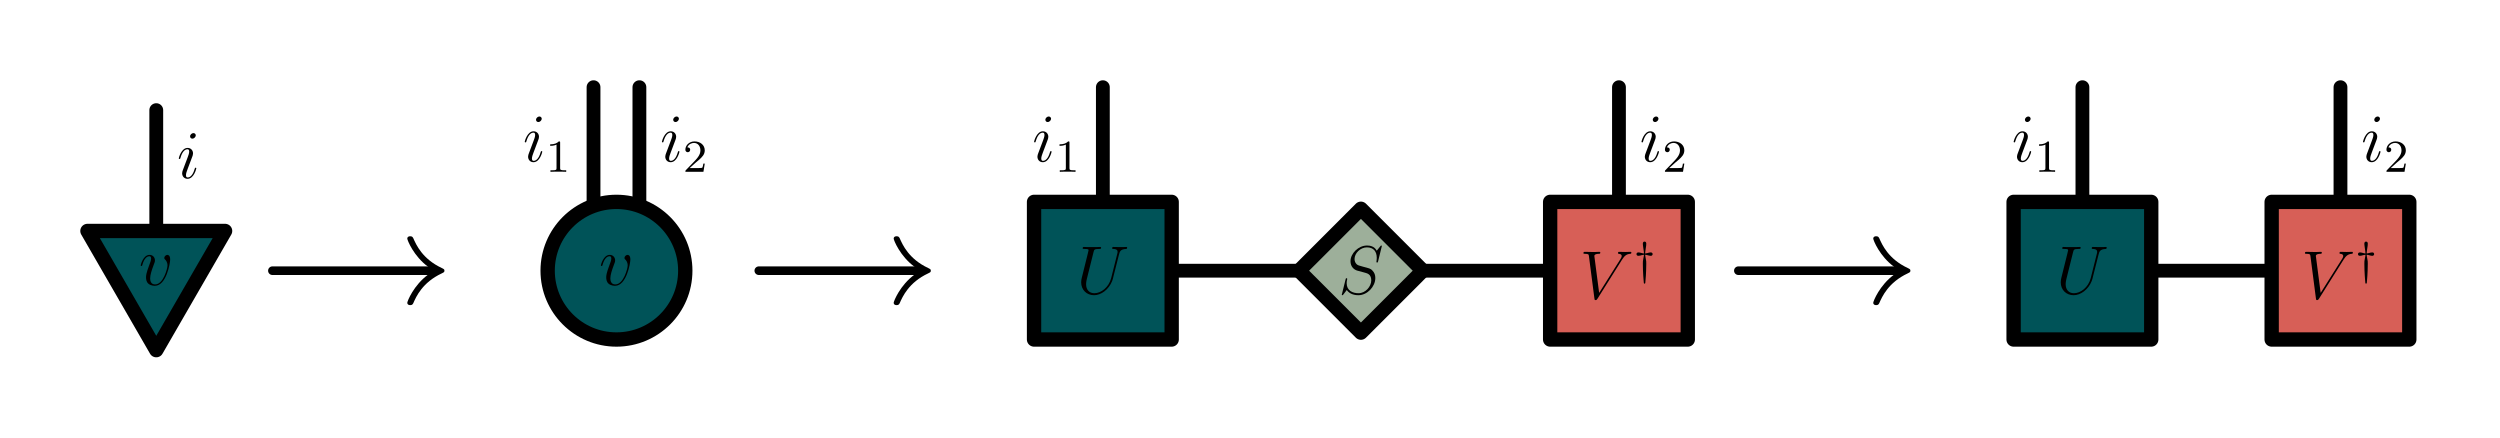
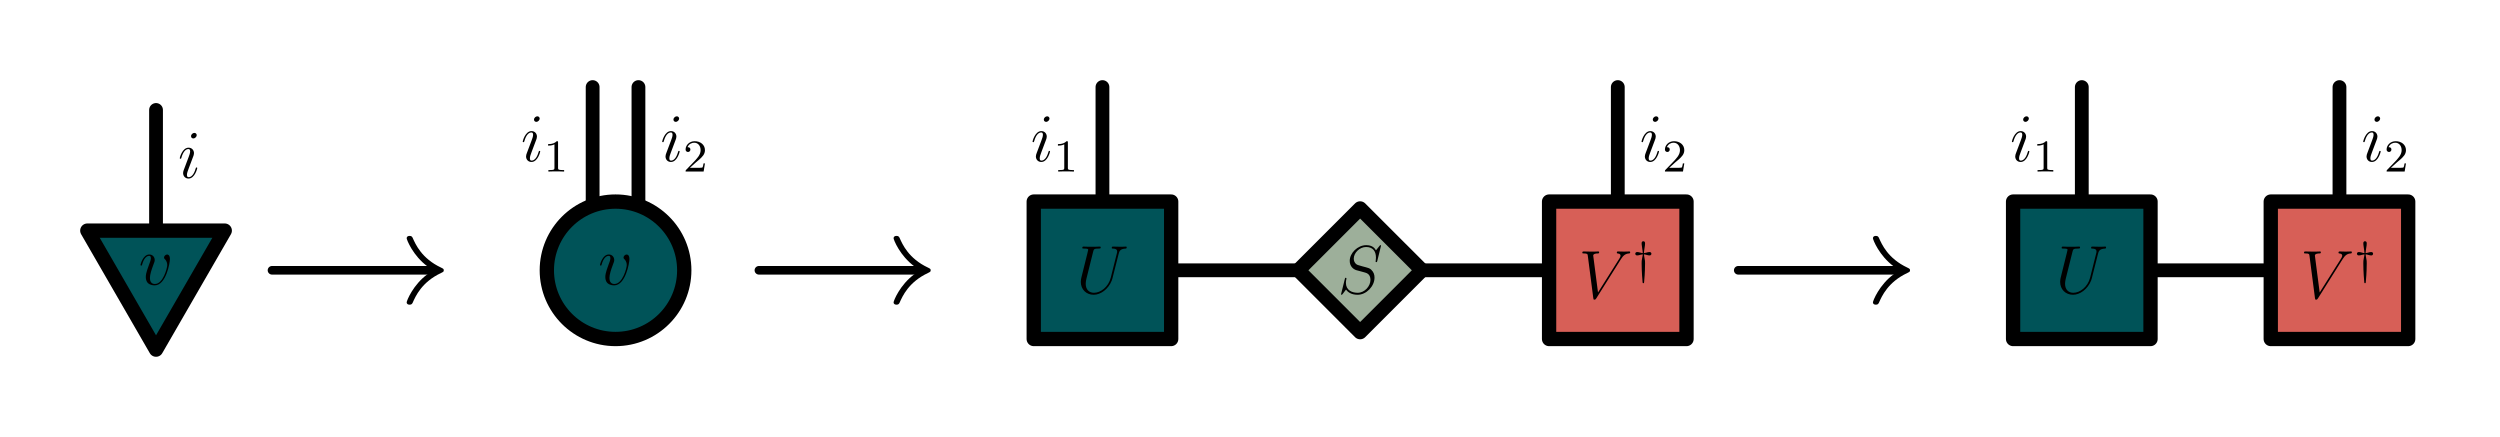
- <svg xmlns="http://www.w3.org/2000/svg" xmlns:xlink="http://www.w3.org/1999/xlink" version="1.1" width="435.956pt" height="76.311pt" viewBox="-16.341 101.062 435.956 76.311">
+ <svg xmlns="http://www.w3.org/2000/svg" xmlns:xlink="http://www.w3.org/1999/xlink" version="1.1" width="436.606pt" height="76.311pt" viewBox="-16.341 101.062 436.606 76.311">
  <defs>
    <path id="g0-121" d="M1.977-3.324C2.168-3.3 2.184-3.3 2.534-3.204C2.654-3.172 2.829-3.132 2.957-3.132C3.268-3.132 3.284-3.395 3.284-3.427C3.284-3.515 3.244-3.73 2.957-3.73C2.774-3.73 2.534-3.666 2.391-3.618C2.184-3.563 2.136-3.555 1.977-3.539C1.993-3.77 2.016-4.009 2.096-4.511C2.144-4.758 2.176-5.005 2.176-5.252C2.176-5.372 2.144-5.611 1.881-5.611C1.578-5.611 1.578-5.324 1.578-5.252C1.578-5.228 1.578-4.949 1.658-4.511C1.722-4.097 1.761-3.826 1.777-3.539C1.586-3.563 1.57-3.563 1.219-3.658C1.1-3.69 .925-3.73 .797-3.73C.486-3.73 .47-3.467 .47-3.435C.47-3.347 .51-3.132 .797-3.132C.98-3.132 1.219-3.196 1.363-3.244C1.57-3.3 1.618-3.308 1.777-3.324C1.761-3.108 1.73-2.949 1.682-2.742C1.578-2.232 1.578-2.152 1.578-1.745C1.578-.255 1.722 1.323 1.745 1.546C1.761 1.658 1.761 1.714 1.873 1.714S1.993 1.658 2.008 1.562C2.048 1.227 2.08 .717 2.104 .367C2.128 .032 2.176-.972 2.176-1.745C2.176-2.104 2.176-2.24 2.08-2.67C2.08-2.694 1.993-3.092 1.977-3.324Z" />
    <path id="g1-83" d="M7.592-8.309C7.592-8.416 7.508-8.416 7.484-8.416C7.436-8.416 7.424-8.404 7.281-8.225C7.209-8.141 6.719-7.52 6.707-7.508C6.312-8.285 5.523-8.416 5.021-8.416C3.503-8.416 2.128-7.03 2.128-5.679C2.128-4.782 2.666-4.256 3.252-4.053C3.383-4.005 4.089-3.814 4.447-3.73C5.057-3.563 5.212-3.515 5.464-3.252C5.511-3.192 5.75-2.917 5.75-2.355C5.75-1.243 4.722-.096 3.527-.096C2.546-.096 1.459-.514 1.459-1.853C1.459-2.08 1.506-2.367 1.542-2.487C1.542-2.523 1.554-2.582 1.554-2.606C1.554-2.654 1.53-2.714 1.435-2.714C1.327-2.714 1.315-2.69 1.267-2.487L.658-.036C.658-.024 .61 .132 .61 .143C.61 .251 .705 .251 .729 .251C.777 .251 .789 .239 .933 .06L1.482-.658C1.769-.227 2.391 .251 3.503 .251C5.045 .251 6.456-1.243 6.456-2.738C6.456-3.24 6.336-3.682 5.882-4.125C5.631-4.376 5.416-4.435 4.316-4.722C3.515-4.937 3.407-4.973 3.192-5.165C2.989-5.368 2.833-5.655 2.833-6.061C2.833-7.066 3.85-8.094 4.985-8.094C6.157-8.094 6.707-7.376 6.707-6.241C6.707-5.93 6.647-5.607 6.647-5.559C6.647-5.452 6.743-5.452 6.779-5.452C6.886-5.452 6.898-5.487 6.946-5.679L7.592-8.309Z" />
    <path id="g1-85" d="M6.049-2.75C5.631-1.076 4.244-.096 3.12-.096C2.26-.096 1.674-.669 1.674-1.662C1.674-1.71 1.674-2.068 1.805-2.594L2.977-7.293C3.084-7.699 3.108-7.819 3.957-7.819C4.172-7.819 4.292-7.819 4.292-8.034C4.292-8.165 4.184-8.165 4.113-8.165C3.897-8.165 3.646-8.141 3.419-8.141H2.008C1.781-8.141 1.53-8.165 1.303-8.165C1.219-8.165 1.076-8.165 1.076-7.938C1.076-7.819 1.16-7.819 1.387-7.819C2.104-7.819 2.104-7.723 2.104-7.592C2.104-7.52 2.02-7.173 1.961-6.97L.921-2.786C.885-2.654 .813-2.331 .813-2.008C.813-.693 1.757 .251 3.061 .251C4.268 .251 5.607-.705 6.217-2.224C6.3-2.427 6.408-2.845 6.48-3.168C6.599-3.599 6.85-4.651 6.934-4.961L7.388-6.755C7.544-7.376 7.639-7.771 8.691-7.819C8.787-7.831 8.835-7.926 8.835-8.034C8.835-8.165 8.727-8.165 8.679-8.165C8.512-8.165 8.297-8.141 8.13-8.141H7.568C6.826-8.141 6.444-8.165 6.432-8.165C6.36-8.165 6.217-8.165 6.217-7.938C6.217-7.819 6.312-7.819 6.396-7.819C7.113-7.795 7.161-7.52 7.161-7.305C7.161-7.197 7.161-7.161 7.113-6.994L6.049-2.75Z" />
    <path id="g1-86" d="M7.4-6.838C7.807-7.484 8.177-7.771 8.787-7.819C8.907-7.831 9.002-7.831 9.002-8.046C9.002-8.094 8.978-8.165 8.871-8.165C8.656-8.165 8.141-8.141 7.926-8.141C7.58-8.141 7.221-8.165 6.886-8.165C6.791-8.165 6.671-8.165 6.671-7.938C6.671-7.831 6.779-7.819 6.826-7.819C7.269-7.783 7.317-7.568 7.317-7.424C7.317-7.245 7.149-6.97 7.137-6.958L3.383-1.004L2.546-7.448C2.546-7.795 3.168-7.819 3.3-7.819C3.479-7.819 3.587-7.819 3.587-8.046C3.587-8.165 3.455-8.165 3.419-8.165C3.216-8.165 2.977-8.141 2.774-8.141H2.104C1.231-8.141 .873-8.165 .861-8.165C.789-8.165 .646-8.165 .646-7.95C.646-7.819 .729-7.819 .921-7.819C1.53-7.819 1.566-7.711 1.602-7.412L2.558-.036C2.594 .215 2.594 .251 2.762 .251C2.905 .251 2.965 .215 3.084 .024L7.4-6.838Z" />
    <path id="g1-105" d="M3.383-1.71C3.383-1.769 3.335-1.817 3.264-1.817C3.156-1.817 3.144-1.781 3.084-1.578C2.774-.49 2.283-.12 1.889-.12C1.745-.12 1.578-.155 1.578-.514C1.578-.837 1.722-1.196 1.853-1.554L2.69-3.778C2.726-3.873 2.809-4.089 2.809-4.316C2.809-4.818 2.451-5.272 1.865-5.272C.765-5.272 .323-3.539 .323-3.443C.323-3.395 .371-3.335 .454-3.335C.562-3.335 .574-3.383 .622-3.551C.909-4.555 1.363-5.033 1.829-5.033C1.937-5.033 2.14-5.021 2.14-4.639C2.14-4.328 1.985-3.933 1.889-3.67L1.052-1.447C.98-1.255 .909-1.064 .909-.849C.909-.311 1.279 .12 1.853 .12C2.953 .12 3.383-1.626 3.383-1.71ZM3.288-7.46C3.288-7.639 3.144-7.855 2.881-7.855C2.606-7.855 2.295-7.592 2.295-7.281C2.295-6.982 2.546-6.886 2.69-6.886C3.013-6.886 3.288-7.197 3.288-7.46Z" />
    <path id="g1-118" d="M5.464-4.471C5.464-5.224 5.081-5.272 4.985-5.272C4.698-5.272 4.435-4.985 4.435-4.746C4.435-4.603 4.519-4.519 4.567-4.471C4.686-4.364 4.997-4.041 4.997-3.419C4.997-2.917 4.28-.12 2.845-.12C2.116-.12 1.973-.729 1.973-1.172C1.973-1.769 2.248-2.606 2.57-3.467C2.762-3.957 2.809-4.077 2.809-4.316C2.809-4.818 2.451-5.272 1.865-5.272C.765-5.272 .323-3.539 .323-3.443C.323-3.395 .371-3.335 .454-3.335C.562-3.335 .574-3.383 .622-3.551C.909-4.579 1.375-5.033 1.829-5.033C1.937-5.033 2.14-5.033 2.14-4.639C2.14-4.328 2.008-3.981 1.829-3.527C1.255-1.997 1.255-1.626 1.255-1.339C1.255-1.076 1.291-.586 1.662-.251C2.092 .12 2.69 .12 2.798 .12C4.782 .12 5.464-3.79 5.464-4.471Z" />
    <path id="g2-49" d="M2.503-5.077C2.503-5.292 2.487-5.3 2.271-5.3C1.945-4.981 1.522-4.79 .765-4.79V-4.527C.98-4.527 1.411-4.527 1.873-4.742V-.654C1.873-.359 1.849-.263 1.092-.263H.813V0C1.14-.024 1.825-.024 2.184-.024S3.236-.024 3.563 0V-.263H3.284C2.527-.263 2.503-.359 2.503-.654V-5.077Z" />
    <path id="g2-50" d="M2.248-1.626C2.375-1.745 2.71-2.008 2.837-2.12C3.332-2.574 3.802-3.013 3.802-3.738C3.802-4.686 3.005-5.3 2.008-5.3C1.052-5.3 .422-4.575 .422-3.866C.422-3.475 .733-3.419 .845-3.419C1.012-3.419 1.259-3.539 1.259-3.842C1.259-4.256 .861-4.256 .765-4.256C.996-4.838 1.53-5.037 1.921-5.037C2.662-5.037 3.045-4.407 3.045-3.738C3.045-2.909 2.463-2.303 1.522-1.339L.518-.303C.422-.215 .422-.199 .422 0H3.571L3.802-1.427H3.555C3.531-1.267 3.467-.869 3.371-.717C3.324-.654 2.718-.654 2.59-.654H1.172L2.248-1.626Z" />
  </defs>
  <g id="page1">
    <g transform="translate(-16.3406 101.062)scale(.996264)">
      <path d="M27.352 47.381V19.276" fill="none" stroke="#000000" stroke-linecap="round" stroke-linejoin="round" stroke-miterlimit="10.037" stroke-width="2.417" />
    </g>
-     <use x="14.511" y="132.125" xlink:href="#g1-105" />
+     <use x="14.727" y="132.125" xlink:href="#g1-105" />
    <g transform="translate(-16.3406 101.062)scale(.996264)">
      <path d="M27.352 61.289L39.397 40.427H15.307L27.352 61.289Z" fill="#005358" />
    </g>
    <g transform="translate(-16.3406 101.062)scale(.996264)">
      <path d="M27.352 61.289L39.397 40.427H15.307L27.352 61.289Z" fill="none" stroke="#000000" stroke-linecap="round" stroke-linejoin="round" stroke-miterlimit="10.037" stroke-width="2.509" />
    </g>
    <use x="7.869" y="150.78" xlink:href="#g1-118" />
    <g transform="translate(-16.3406 101.062)scale(.996264)">
      <path d="M74.945 47.381H47.678" fill="none" stroke="#000000" stroke-linecap="round" stroke-linejoin="round" stroke-miterlimit="10.037" stroke-width="1.506" />
    </g>
    <g transform="translate(-16.3406 101.062)scale(.996264)">
      <path d="M74.945 46.704C72.405 44.841 71.287 42.029 71.287 41.758C71.287 41.453 71.558 41.352 71.795 41.352C72.168 41.352 72.236 41.521 72.337 41.691C72.845 42.842 73.929 45.315 77.316 46.907C77.723 47.11 77.791 47.144 77.791 47.381S77.723 47.652 77.316 47.855C73.929 49.447 72.845 51.92 72.337 53.072C72.236 53.241 72.168 53.41 71.795 53.41C71.558 53.41 71.287 53.309 71.287 53.004C71.287 52.733 72.405 49.922 74.945 48.059V46.704Z" fill="#000000" />
    </g>
    <g transform="translate(-16.3406 101.062)scale(.996264)">
      <path d="M103.888 47.381V15.261" fill="none" stroke="#000000" stroke-linecap="round" stroke-linejoin="round" stroke-miterlimit="10.037" stroke-width="2.417" />
    </g>
-     <use x="74.84" y="129.229" xlink:href="#g1-105" />
-     <use x="78.834" y="131.022" xlink:href="#g2-49" />
+     <use x="74.623" y="129.229" xlink:href="#g1-105" />
+     <use x="78.617" y="131.022" xlink:href="#g2-49" />
    <g transform="translate(-16.3406 101.062)scale(.996264)">
      <path d="M111.918 47.381V15.261" fill="none" stroke="#000000" stroke-linecap="round" stroke-linejoin="round" stroke-miterlimit="10.037" stroke-width="2.417" />
    </g>
-     <use x="98.761" y="129.229" xlink:href="#g1-105" />
-     <use x="102.754" y="131.022" xlink:href="#g2-50" />
+     <use x="98.977" y="129.229" xlink:href="#g1-105" />
+     <use x="102.971" y="131.022" xlink:href="#g2-50" />
    <g transform="translate(-16.3406 101.062)scale(.996264)">
      <path d="M119.948 47.381C119.948 40.729 114.555 35.336 107.903 35.336S95.858 40.729 95.858 47.381C95.858 54.033 101.251 59.426 107.903 59.426S119.948 54.033 119.948 47.381Z" fill="#005358" />
    </g>
    <g transform="translate(-16.3406 101.062)scale(.996264)">
      <path d="M119.948 47.381C119.948 40.729 114.555 35.336 107.903 35.336S95.858 40.729 95.858 47.381C95.858 54.033 101.251 59.426 107.903 59.426S119.948 54.033 119.948 47.381Z" fill="none" stroke="#000000" stroke-linecap="round" stroke-linejoin="round" stroke-miterlimit="10.037" stroke-width="2.509" />
    </g>
    <use x="88.119" y="150.78" xlink:href="#g1-118" />
    <g transform="translate(-16.3406 101.062)scale(.996264)">
-       <path d="M160.082 47.381H132.815" fill="none" stroke="#000000" stroke-linecap="round" stroke-linejoin="round" stroke-miterlimit="10.037" stroke-width="1.506" />
+       <path d="M160.3 47.381H133.032" fill="none" stroke="#000000" stroke-linecap="round" stroke-linejoin="round" stroke-miterlimit="10.037" stroke-width="1.506" />
    </g>
    <g transform="translate(-16.3406 101.062)scale(.996264)">
-       <path d="M160.082 46.704C157.542 44.841 156.424 42.029 156.424 41.758C156.424 41.453 156.695 41.352 156.932 41.352C157.305 41.352 157.372 41.521 157.474 41.691C157.982 42.842 159.066 45.315 162.453 46.907C162.86 47.11 162.927 47.144 162.927 47.381S162.86 47.652 162.453 47.855C159.066 49.447 157.982 51.92 157.474 53.072C157.372 53.241 157.305 53.41 156.932 53.41C156.695 53.41 156.424 53.309 156.424 53.004C156.424 52.733 157.542 49.922 160.082 48.059V46.704Z" fill="#000000" />
+       <path d="M160.3 46.704C157.759 44.841 156.641 42.029 156.641 41.758C156.641 41.453 156.912 41.352 157.149 41.352C157.522 41.352 157.59 41.521 157.691 41.691C158.199 42.842 159.283 45.315 162.671 46.907C163.077 47.11 163.145 47.144 163.145 47.381S163.077 47.652 162.671 47.855C159.283 49.447 158.199 51.92 157.691 53.072C157.59 53.241 157.522 53.41 157.149 53.41C156.912 53.41 156.641 53.309 156.641 53.004C156.641 52.733 157.759 49.922 160.3 48.059V46.704Z" fill="#000000" />
    </g>
    <g transform="translate(-16.3406 101.062)scale(.996264)">
-       <path d="M193.04 47.381H238.209" fill="none" stroke="#000000" stroke-linecap="round" stroke-linejoin="round" stroke-miterlimit="10.037" stroke-width="2.417" />
+       <path d="M193.257 47.381H238.426" fill="none" stroke="#000000" stroke-linecap="round" stroke-linejoin="round" stroke-miterlimit="10.037" stroke-width="2.417" />
    </g>
    <g transform="translate(-16.3406 101.062)scale(.996264)">
-       <path d="M238.209 47.381H283.377" fill="none" stroke="#000000" stroke-linecap="round" stroke-linejoin="round" stroke-miterlimit="10.037" stroke-width="2.417" />
+       <path d="M238.426 47.381H283.595" fill="none" stroke="#000000" stroke-linecap="round" stroke-linejoin="round" stroke-miterlimit="10.037" stroke-width="2.417" />
    </g>
    <g transform="translate(-16.3406 101.062)scale(.996264)">
-       <path d="M193.04 47.381V15.261" fill="none" stroke="#000000" stroke-linecap="round" stroke-linejoin="round" stroke-miterlimit="10.037" stroke-width="2.417" />
+       <path d="M193.257 47.381V15.261" fill="none" stroke="#000000" stroke-linecap="round" stroke-linejoin="round" stroke-miterlimit="10.037" stroke-width="2.417" />
    </g>
    <use x="163.659" y="129.229" xlink:href="#g1-105" />
    <use x="167.652" y="131.022" xlink:href="#g2-49" />
    <g transform="translate(-16.3406 101.062)scale(.996264)">
-       <path d="M283.377 47.381V15.261" fill="none" stroke="#000000" stroke-linecap="round" stroke-linejoin="round" stroke-miterlimit="10.037" stroke-width="2.417" />
+       <path d="M283.595 47.381V15.261" fill="none" stroke="#000000" stroke-linecap="round" stroke-linejoin="round" stroke-miterlimit="10.037" stroke-width="2.417" />
    </g>
-     <use x="269.579" y="129.229" xlink:href="#g1-105" />
-     <use x="273.573" y="131.022" xlink:href="#g2-50" />
+     <use x="270.013" y="129.229" xlink:href="#g1-105" />
+     <use x="274.006" y="131.022" xlink:href="#g2-50" />
    <g transform="translate(-16.3406 101.062)scale(.996264)">
-       <path d="M180.995 59.426H205.085V35.336H180.995V59.426Z" fill="#005358" />
+       <path d="M181.212 59.426H205.302V35.336H181.212V59.426Z" fill="#005358" />
    </g>
    <g transform="translate(-16.3406 101.062)scale(.996264)">
-       <path d="M180.995 59.426H205.085V35.336H180.995V59.426Z" fill="none" stroke="#000000" stroke-linecap="round" stroke-linejoin="round" stroke-miterlimit="10.037" stroke-width="2.509" />
+       <path d="M181.212 59.426H205.302V35.336H181.212V59.426Z" fill="none" stroke="#000000" stroke-linecap="round" stroke-linejoin="round" stroke-miterlimit="10.037" stroke-width="2.509" />
    </g>
-     <use x="171.382" y="152.291" xlink:href="#g1-85" />
+     <use x="171.599" y="152.291" xlink:href="#g1-85" />
    <g transform="translate(-16.3406 101.062)scale(.996264)">
-       <path d="M238.209 58.222L249.049 47.381L238.209 36.541L227.368 47.381L238.209 58.222Z" fill="#9daf9a" />
+       <path d="M238.426 58.222L249.267 47.381L238.426 36.541L227.586 47.381L238.426 58.222Z" fill="#9daf9a" />
    </g>
    <g transform="translate(-16.3406 101.062)scale(.996264)">
-       <path d="M238.209 58.222L249.049 47.381L238.209 36.541L227.368 47.381L238.209 58.222Z" fill="none" stroke="#000000" stroke-linecap="round" stroke-linejoin="round" stroke-miterlimit="10.037" stroke-width="2.509" />
+       <path d="M238.426 58.222L249.267 47.381L238.426 36.541L227.586 47.381L238.426 58.222Z" fill="none" stroke="#000000" stroke-linecap="round" stroke-linejoin="round" stroke-miterlimit="10.037" stroke-width="2.509" />
    </g>
-     <use x="217.034" y="152.291" xlink:href="#g1-83" />
+     <use x="217.251" y="152.291" xlink:href="#g1-83" />
    <g transform="translate(-16.3406 101.062)scale(.996264)">
-       <path d="M271.332 59.426H295.422V35.336H271.332V59.426Z" fill="#d75f57" />
+       <path d="M271.55 59.426H295.64V35.336H271.55V59.426Z" fill="#d75f57" />
    </g>
    <g transform="translate(-16.3406 101.062)scale(.996264)">
-       <path d="M271.332 59.426H295.422V35.336H271.332V59.426Z" fill="none" stroke="#000000" stroke-linecap="round" stroke-linejoin="round" stroke-miterlimit="10.037" stroke-width="2.509" />
+       <path d="M271.55 59.426H295.64V35.336H271.55V59.426Z" fill="none" stroke="#000000" stroke-linecap="round" stroke-linejoin="round" stroke-miterlimit="10.037" stroke-width="2.509" />
    </g>
-     <use x="259.138" y="153.143" xlink:href="#g1-86" />
-     <use x="268.564" y="148.805" xlink:href="#g0-121" />
+     <use x="259.355" y="153.143" xlink:href="#g1-86" />
+     <use x="268.78" y="148.805" xlink:href="#g0-121" />
    <g transform="translate(-16.3406 101.062)scale(.996264)">
-       <path d="M331.541 47.381H304.274" fill="none" stroke="#000000" stroke-linecap="round" stroke-linejoin="round" stroke-miterlimit="10.037" stroke-width="1.506" />
+       <path d="M331.976 47.381H304.709" fill="none" stroke="#000000" stroke-linecap="round" stroke-linejoin="round" stroke-miterlimit="10.037" stroke-width="1.506" />
    </g>
    <g transform="translate(-16.3406 101.062)scale(.996264)">
-       <path d="M331.541 46.704C329.001 44.841 327.883 42.029 327.883 41.758C327.883 41.453 328.154 41.352 328.391 41.352C328.764 41.352 328.832 41.521 328.933 41.691C329.441 42.842 330.525 45.315 333.912 46.907C334.319 47.11 334.387 47.144 334.387 47.381S334.319 47.652 333.912 47.855C330.525 49.447 329.441 51.92 328.933 53.072C328.832 53.241 328.764 53.41 328.391 53.41C328.154 53.41 327.883 53.309 327.883 53.004C327.883 52.733 329.001 49.922 331.541 48.059V46.704Z" fill="#000000" />
+       <path d="M331.976 46.704C329.436 44.841 328.318 42.029 328.318 41.758C328.318 41.453 328.589 41.352 328.826 41.352C329.199 41.352 329.266 41.521 329.368 41.691C329.876 42.842 330.96 45.315 334.347 46.907C334.754 47.11 334.821 47.144 334.821 47.381S334.754 47.652 334.347 47.855C330.96 49.447 329.876 51.92 329.368 53.072C329.266 53.241 329.199 53.41 328.826 53.41C328.589 53.41 328.318 53.309 328.318 53.004C328.318 52.733 329.436 49.922 331.976 48.059V46.704Z" fill="#000000" />
    </g>
    <g transform="translate(-16.3406 101.062)scale(.996264)">
-       <path d="M364.499 47.381H409.668" fill="none" stroke="#000000" stroke-linecap="round" stroke-linejoin="round" stroke-miterlimit="10.037" stroke-width="2.417" />
+       <path d="M364.934 47.381H410.103" fill="none" stroke="#000000" stroke-linecap="round" stroke-linejoin="round" stroke-miterlimit="10.037" stroke-width="2.417" />
    </g>
    <g transform="translate(-16.3406 101.062)scale(.996264)">
-       <path d="M364.499 47.381V15.261" fill="none" stroke="#000000" stroke-linecap="round" stroke-linejoin="round" stroke-miterlimit="10.037" stroke-width="2.417" />
+       <path d="M364.934 47.381V15.261" fill="none" stroke="#000000" stroke-linecap="round" stroke-linejoin="round" stroke-miterlimit="10.037" stroke-width="2.417" />
    </g>
-     <use x="334.477" y="129.229" xlink:href="#g1-105" />
-     <use x="338.471" y="131.022" xlink:href="#g2-49" />
+     <use x="334.694" y="129.229" xlink:href="#g1-105" />
+     <use x="338.688" y="131.022" xlink:href="#g2-49" />
    <g transform="translate(-16.3406 101.062)scale(.996264)">
-       <path d="M409.668 47.381V15.261" fill="none" stroke="#000000" stroke-linecap="round" stroke-linejoin="round" stroke-miterlimit="10.037" stroke-width="2.417" />
+       <path d="M410.103 47.381V15.261" fill="none" stroke="#000000" stroke-linecap="round" stroke-linejoin="round" stroke-miterlimit="10.037" stroke-width="2.417" />
    </g>
-     <use x="395.398" y="129.229" xlink:href="#g1-105" />
-     <use x="399.392" y="131.022" xlink:href="#g2-50" />
+     <use x="396.048" y="129.229" xlink:href="#g1-105" />
+     <use x="400.041" y="131.022" xlink:href="#g2-50" />
    <g transform="translate(-16.3406 101.062)scale(.996264)">
-       <path d="M352.454 59.426H376.544V35.336H352.454V59.426Z" fill="#005358" />
+       <path d="M352.889 59.426H376.979V35.336H352.889V59.426Z" fill="#005358" />
    </g>
    <g transform="translate(-16.3406 101.062)scale(.996264)">
-       <path d="M352.454 59.426H376.544V35.336H352.454V59.426Z" fill="none" stroke="#000000" stroke-linecap="round" stroke-linejoin="round" stroke-miterlimit="10.037" stroke-width="2.509" />
+       <path d="M352.889 59.426H376.979V35.336H352.889V59.426Z" fill="none" stroke="#000000" stroke-linecap="round" stroke-linejoin="round" stroke-miterlimit="10.037" stroke-width="2.509" />
    </g>
-     <use x="342.201" y="152.291" xlink:href="#g1-85" />
+     <use x="342.634" y="152.291" xlink:href="#g1-85" />
    <g transform="translate(-16.3406 101.062)scale(.996264)">
-       <path d="M397.623 59.426H421.713V35.336H397.623V59.426Z" fill="#d75f57" />
+       <path d="M398.058 59.426H422.148V35.336H398.058V59.426Z" fill="#d75f57" />
    </g>
    <g transform="translate(-16.3406 101.062)scale(.996264)">
-       <path d="M397.623 59.426H421.713V35.336H397.623V59.426Z" fill="none" stroke="#000000" stroke-linecap="round" stroke-linejoin="round" stroke-miterlimit="10.037" stroke-width="2.509" />
+       <path d="M398.058 59.426H422.148V35.336H398.058V59.426Z" fill="none" stroke="#000000" stroke-linecap="round" stroke-linejoin="round" stroke-miterlimit="10.037" stroke-width="2.509" />
    </g>
-     <use x="384.957" y="153.143" xlink:href="#g1-86" />
-     <use x="394.383" y="148.805" xlink:href="#g0-121" />
+     <use x="385.39" y="153.143" xlink:href="#g1-86" />
+     <use x="394.816" y="148.805" xlink:href="#g0-121" />
  </g>
</svg>
